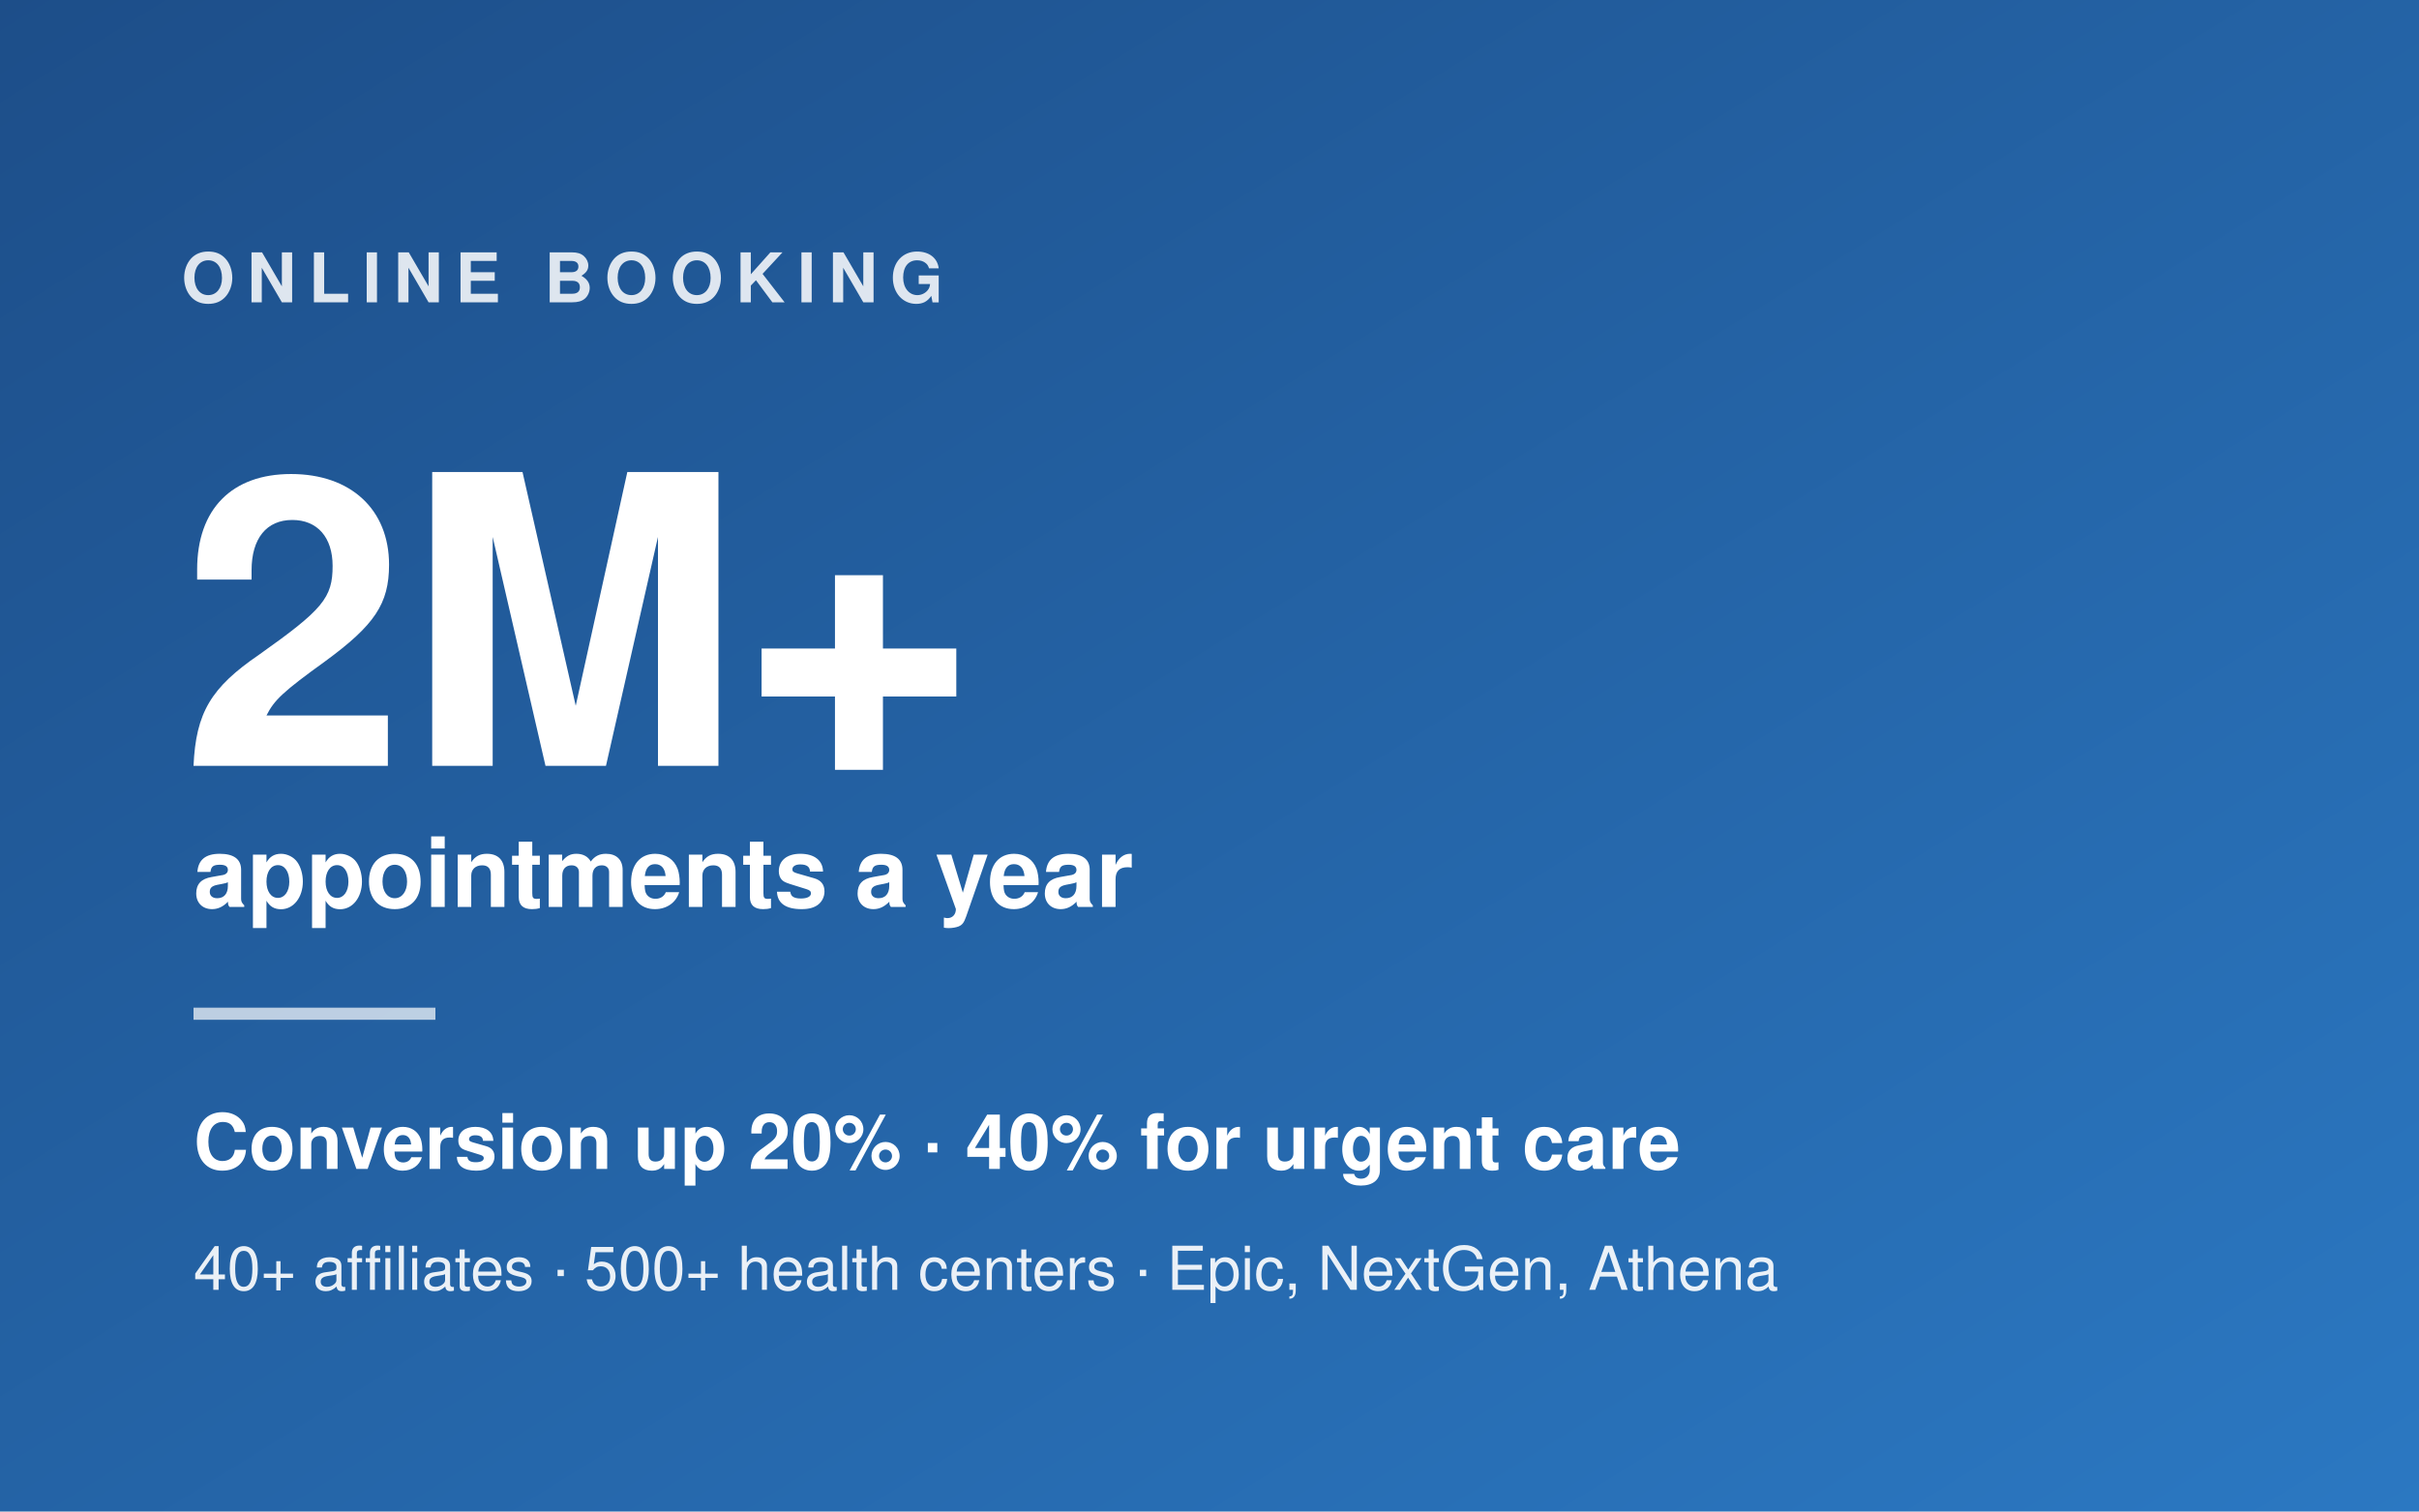
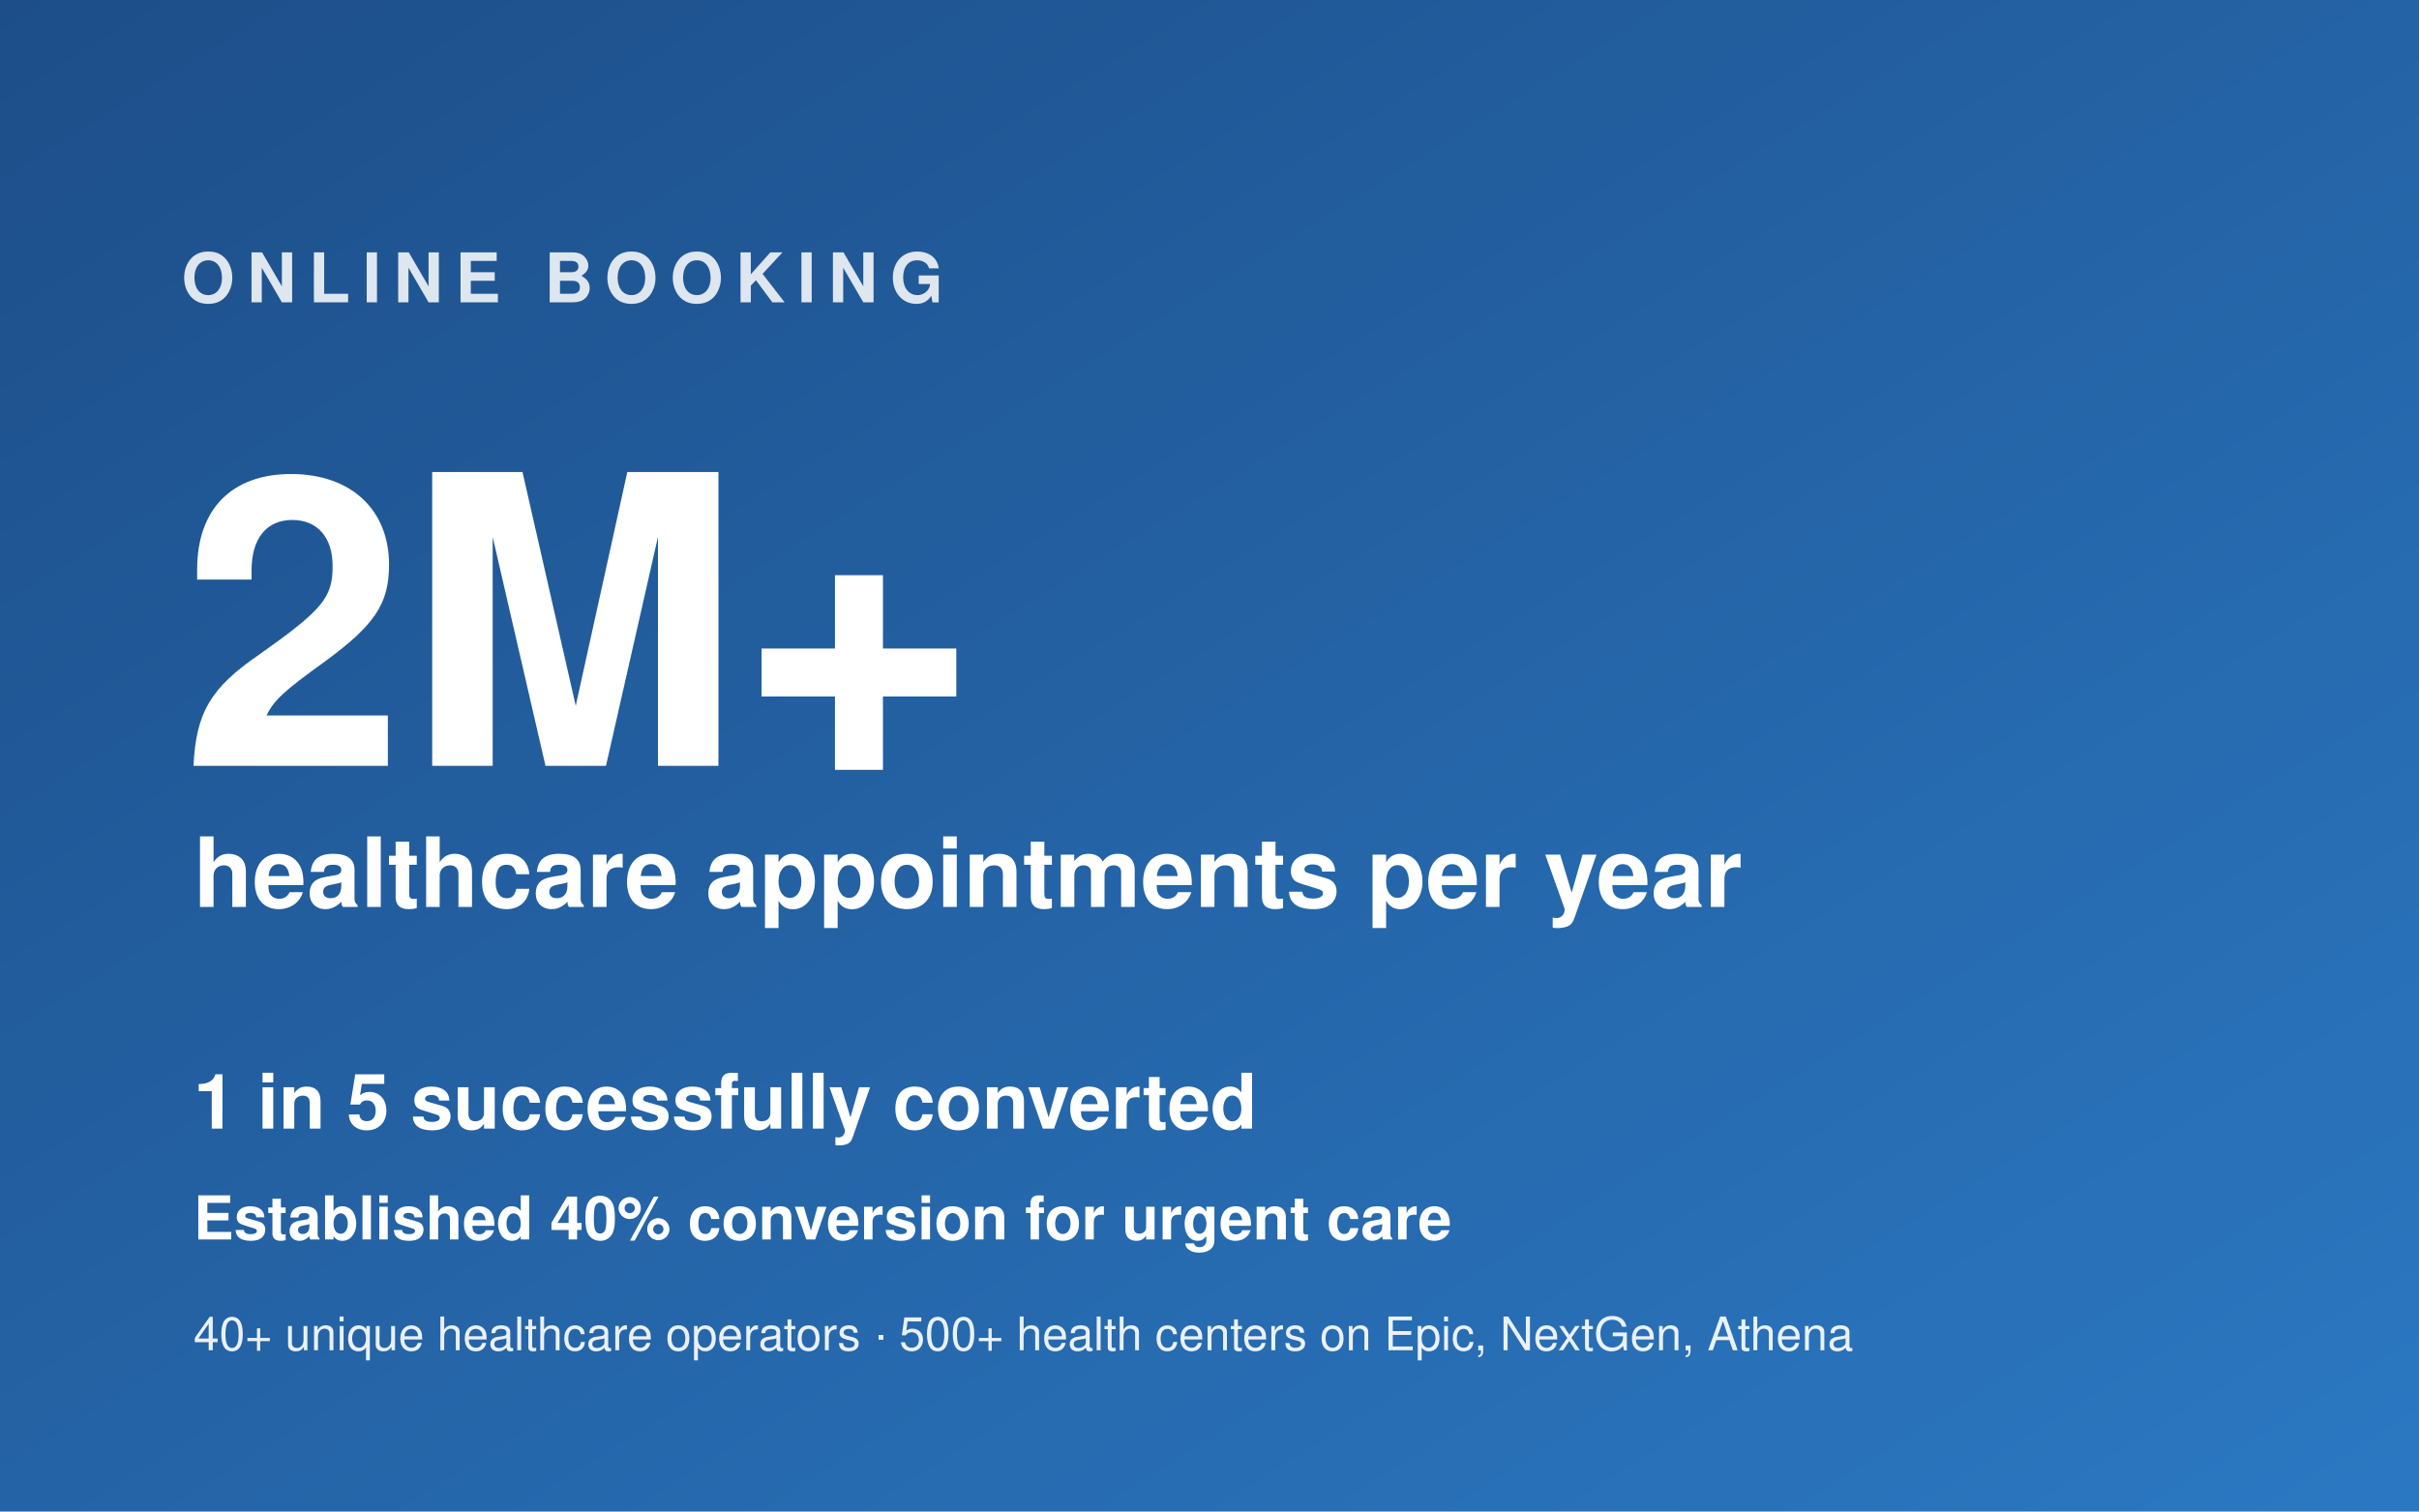
<svg xmlns="http://www.w3.org/2000/svg" viewBox="0 0 1200 750" width="1200" height="750">
  <defs>
    <linearGradient id="g" x1="0" y1="0" x2="1" y2="1">
      <stop offset="0" stop-color="#1d4e89" />
      <stop offset="1" stop-color="#2b78c2" />
    </linearGradient>
  </defs>
  <rect width="1200" height="750" fill="url(#g)" />
  <g font-family="Montserrat, Helvetica, Arial, sans-serif" fill="#fff">
    <text x="90" y="150" font-size="34" font-weight="700" letter-spacing="6" opacity="0.85">ONLINE BOOKING</text>
    <text x="90" y="380" font-size="200" font-weight="800">2M+</text>
-     <text x="96" y="450" font-size="48" font-weight="600">appointments a year</text>
-     <rect x="96" y="500" width="120" height="6" fill="#fff" opacity="0.7" />
-     <text x="96" y="580" font-size="38" font-weight="600">Conversion up 20% · 40% for urgent care</text>
-     <text x="96" y="640" font-size="30" opacity="0.9">40+ affiliates · 500+ health centers · Epic, NextGen, Athena</text>
+     <text x="96" y="450" font-size="48" font-weight="600">healthcare appointments per year</text>
+     <text x="96" y="560" font-size="38" font-weight="600">1 in 5 successfully converted</text>
+     <text x="96" y="615" font-size="30" font-weight="600">Established 40% conversion for urgent care</text>
+     <text x="96" y="670" font-size="23" opacity="0.9">40+ unique healthcare operators · 500+ health centers on Epic, NextGen, Athena</text>
  </g>
</svg>
